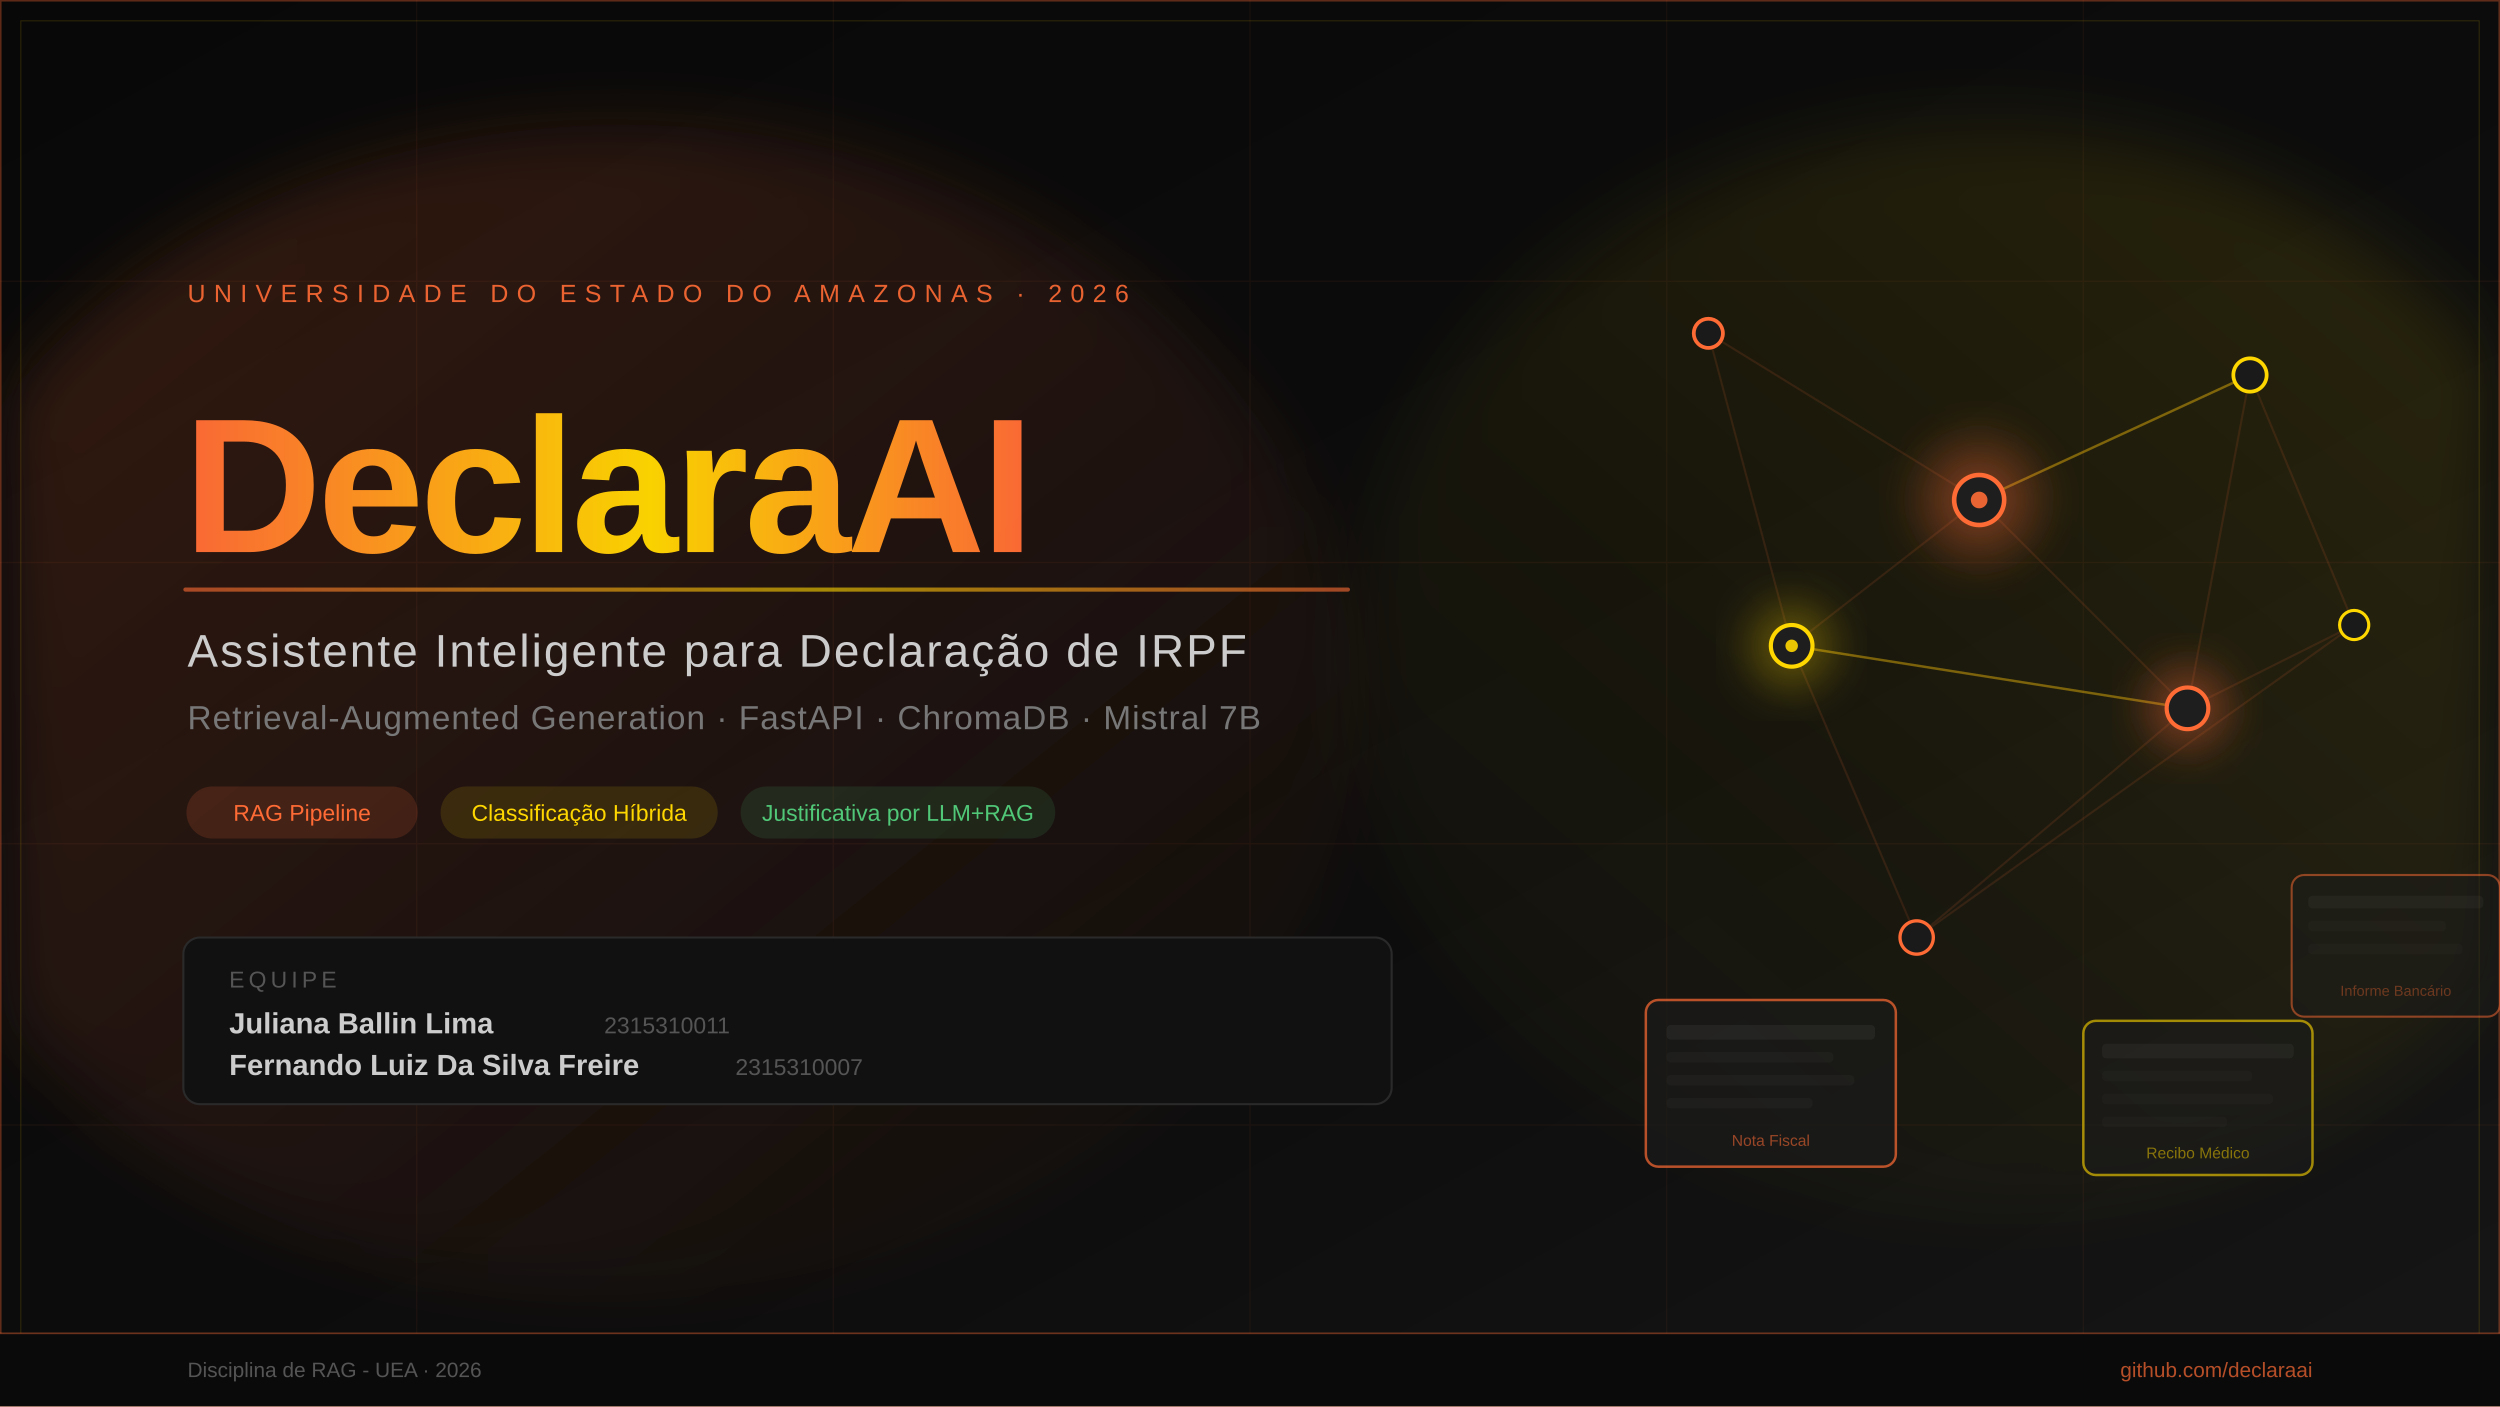
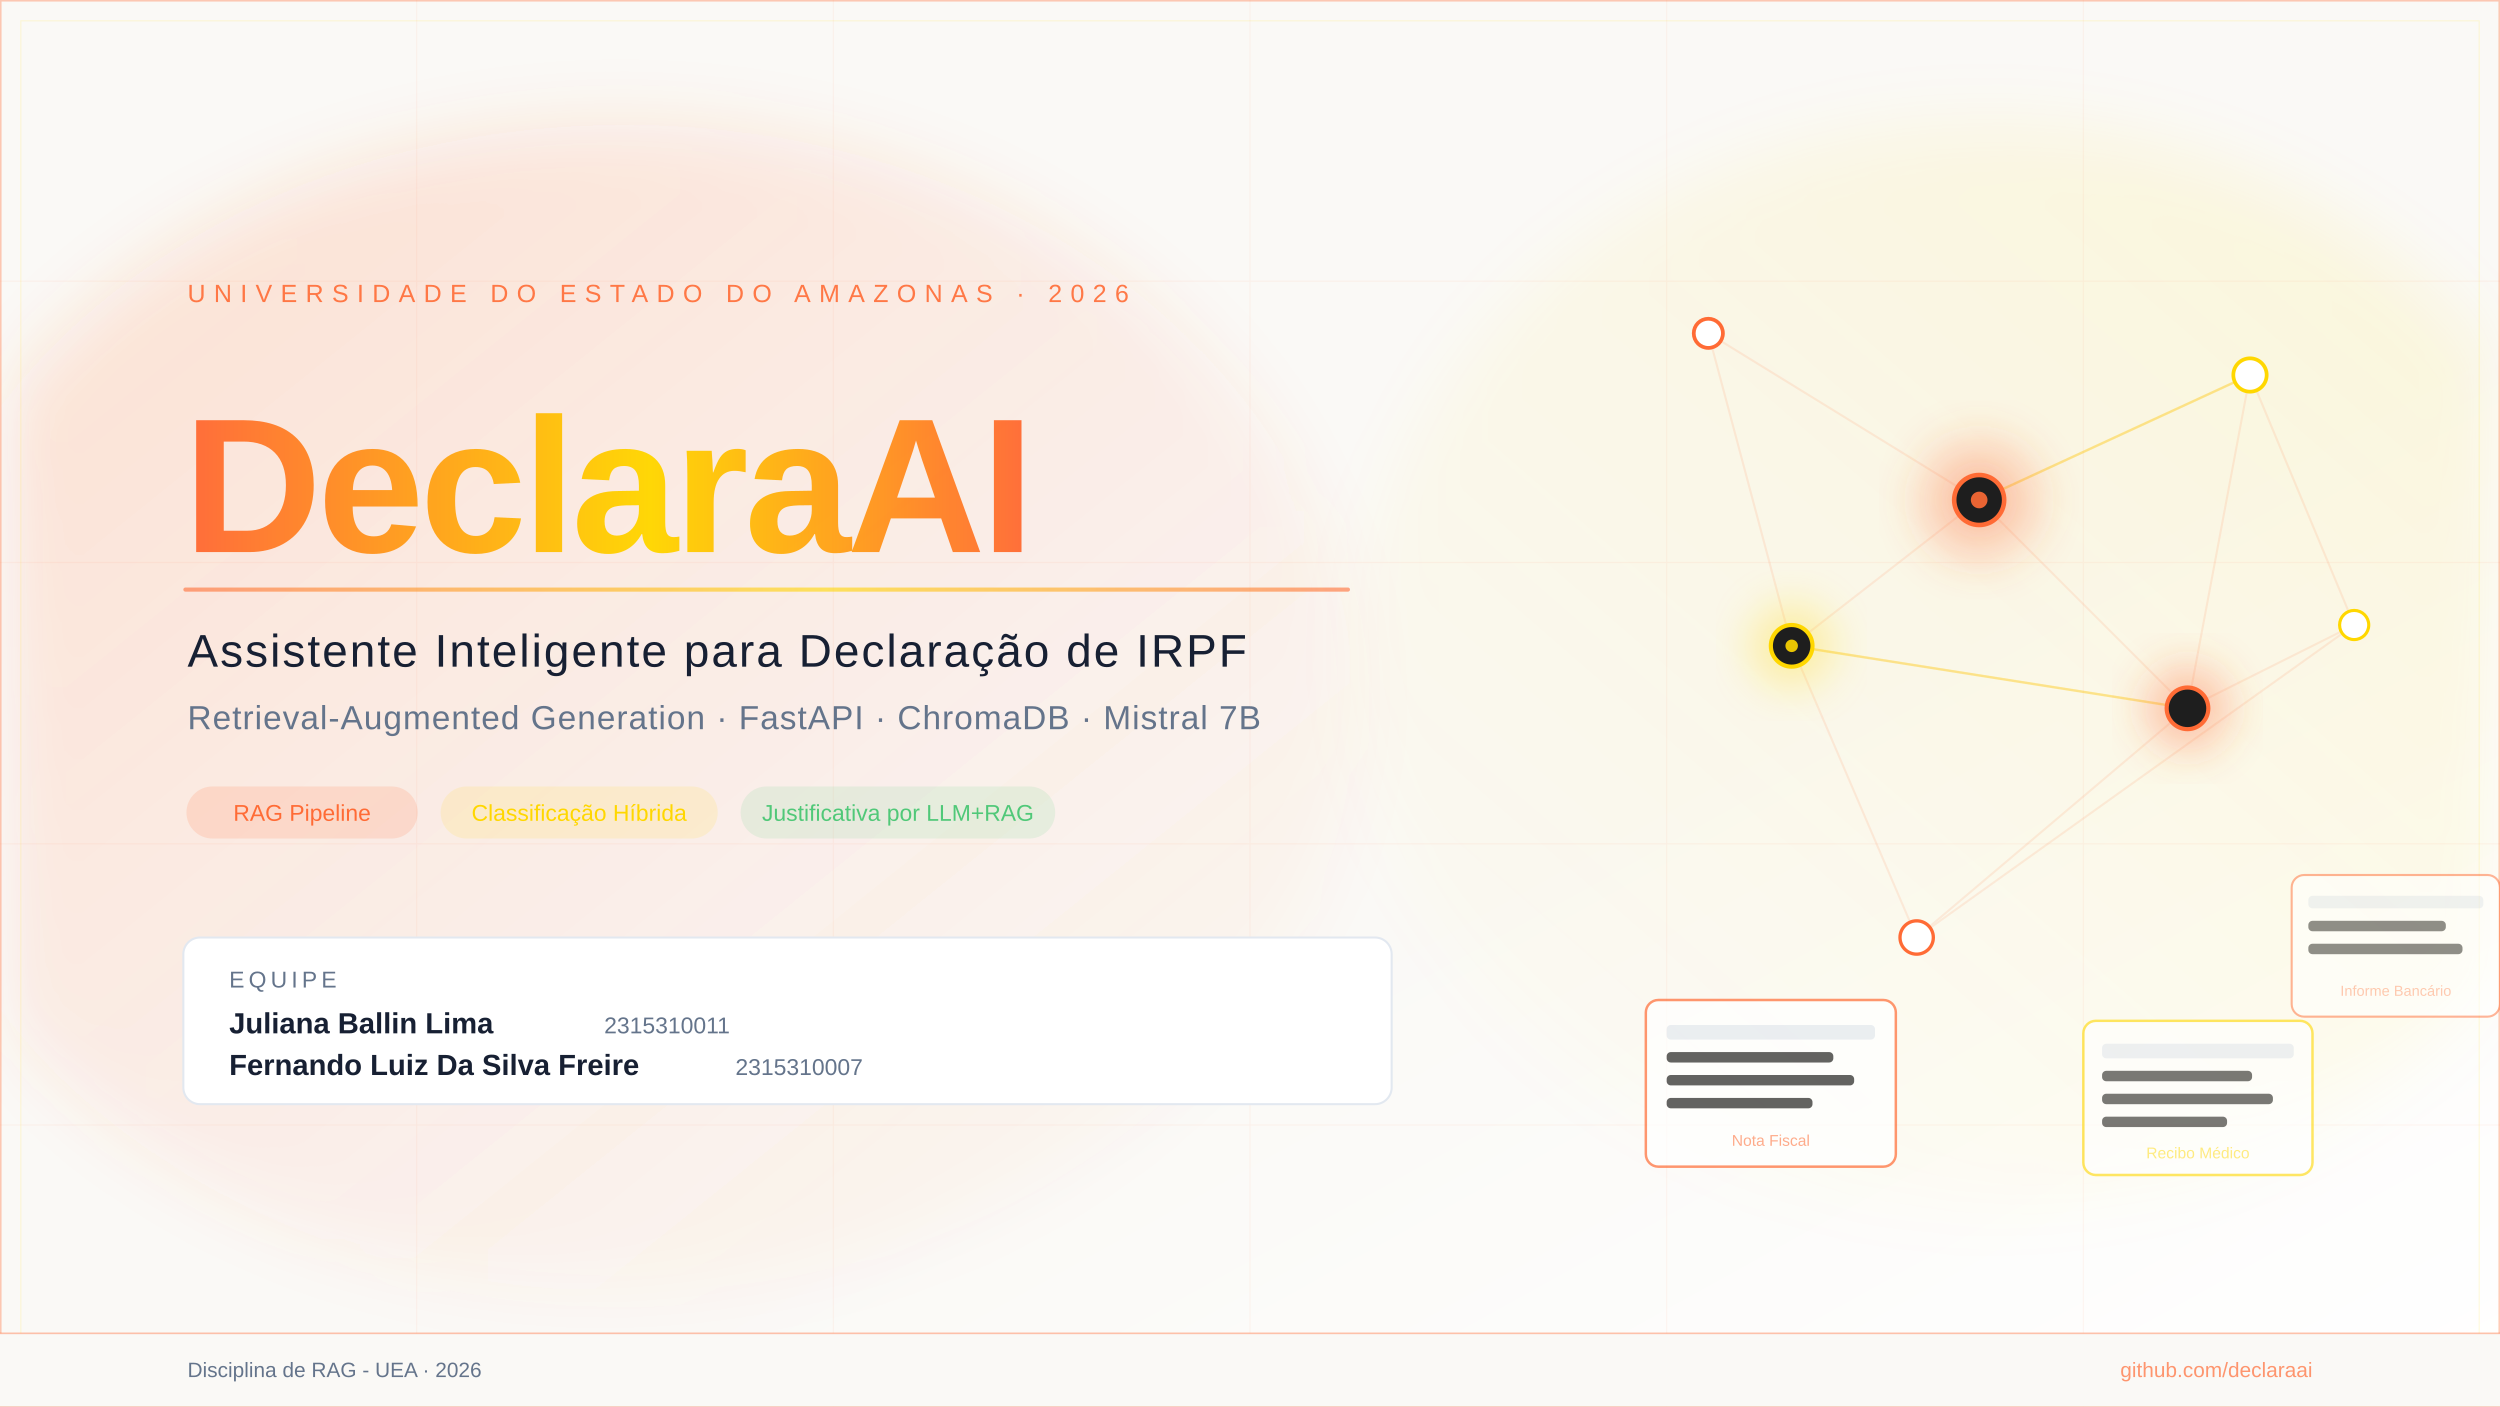
<svg xmlns="http://www.w3.org/2000/svg" viewBox="0 0 1200 675" width="1200" height="675">
  <defs>
    <linearGradient id="bgCover" x1="0%" y1="0%" x2="100%" y2="100%">
-       <stop offset="0%" style="stop-color:#080808" />
-       <stop offset="60%" style="stop-color:#0D0D0D" />
-       <stop offset="100%" style="stop-color:#161616" />
+       <stop offset="0%" style="stop-color:#FAF9F6" />
+       <stop offset="60%" style="stop-color:#FAF9F6" />
+       <stop offset="100%" style="stop-color:#FFFFFF" />
    </linearGradient>
    <linearGradient id="glowOrange" x1="0%" y1="0%" x2="100%" y2="100%">
      <stop offset="0%" style="stop-color:#FF6B35;stop-opacity:0.18" />
      <stop offset="100%" style="stop-color:#FF6B35;stop-opacity:0" />
    </linearGradient>
    <linearGradient id="glowYellow" x1="100%" y1="0%" x2="0%" y2="100%">
      <stop offset="0%" style="stop-color:#FFD700;stop-opacity:0.12" />
      <stop offset="100%" style="stop-color:#FFD700;stop-opacity:0" />
    </linearGradient>
    <linearGradient id="titleGrad" x1="0%" y1="0%" x2="100%" y2="0%">
      <stop offset="0%" style="stop-color:#FF6B35" />
      <stop offset="55%" style="stop-color:#FFD700" />
      <stop offset="100%" style="stop-color:#FF6B35" />
    </linearGradient>
    <radialGradient id="nodeGlow" cx="50%" cy="50%" r="50%">
      <stop offset="0%" style="stop-color:#FF6B35;stop-opacity:0.5" />
      <stop offset="100%" style="stop-color:#FF6B35;stop-opacity:0" />
    </radialGradient>
    <radialGradient id="nodeGlowY" cx="50%" cy="50%" r="50%">
      <stop offset="0%" style="stop-color:#FFD700;stop-opacity:0.4" />
      <stop offset="100%" style="stop-color:#FFD700;stop-opacity:0" />
    </radialGradient>
    <filter id="blur4">
      <feGaussianBlur stdDeviation="4" />
    </filter>
    <filter id="blur8">
      <feGaussianBlur stdDeviation="8" />
    </filter>
    <filter id="blur16">
      <feGaussianBlur stdDeviation="16" />
    </filter>
  </defs>
  <rect width="1200" height="675" fill="url(#bgCover)" />
  <ellipse cx="300" cy="340" rx="350" ry="280" fill="url(#glowOrange)" filter="url(#blur16)" />
  <ellipse cx="950" cy="320" rx="300" ry="260" fill="url(#glowYellow)" filter="url(#blur16)" />
  <g opacity="0.06" stroke="#FF6B35" stroke-width="0.6">
    <line x1="0" y1="135" x2="1200" y2="135" />
    <line x1="0" y1="270" x2="1200" y2="270" />
    <line x1="0" y1="405" x2="1200" y2="405" />
    <line x1="0" y1="540" x2="1200" y2="540" />
    <line x1="200" y1="0" x2="200" y2="675" />
    <line x1="400" y1="0" x2="400" y2="675" />
    <line x1="600" y1="0" x2="600" y2="675" />
    <line x1="800" y1="0" x2="800" y2="675" />
    <line x1="1000" y1="0" x2="1000" y2="675" />
  </g>
  <rect width="1200" height="675" fill="none" stroke="#FF6B35" stroke-width="1.5" opacity="0.35" />
  <rect x="10" y="10" width="1180" height="655" fill="none" stroke="#FFD700" stroke-width="0.5" opacity="0.15" />
  <g opacity="0.12" stroke="#FF6B35" stroke-width="1">
    <line x1="820" y1="160" x2="950" y2="240" />
    <line x1="950" y1="240" x2="1080" y2="180" />
    <line x1="1080" y1="180" x2="1050" y2="340" />
    <line x1="820" y1="160" x2="860" y2="310" />
    <line x1="860" y1="310" x2="1050" y2="340" />
    <line x1="950" y1="240" x2="860" y2="310" />
    <line x1="950" y1="240" x2="1050" y2="340" />
    <line x1="860" y1="310" x2="920" y2="450" />
    <line x1="1050" y1="340" x2="920" y2="450" />
    <line x1="1080" y1="180" x2="1130" y2="300" />
    <line x1="1130" y1="300" x2="1050" y2="340" />
    <line x1="1130" y1="300" x2="920" y2="450" />
  </g>
  <g opacity="0.35" stroke="#FFD700" stroke-width="1.2">
    <line x1="950" y1="240" x2="1080" y2="180" />
    <line x1="860" y1="310" x2="1050" y2="340" />
  </g>
  <circle cx="950" cy="240" r="40" fill="url(#nodeGlow)" filter="url(#blur8)" />
  <circle cx="860" cy="310" r="30" fill="url(#nodeGlowY)" filter="url(#blur8)" />
  <circle cx="1050" cy="340" r="30" fill="url(#nodeGlow)" filter="url(#blur8)" />
-   <circle cx="820" cy="160" r="7" fill="#1a1a1a" stroke="#FF6B35" stroke-width="1.8" />
+   <circle cx="820" cy="160" r="7" fill="#FFFFFF" stroke="#FF6B35" stroke-width="1.8" />
  <circle cx="950" cy="240" r="12" fill="#1e1e1e" stroke="#FF6B35" stroke-width="2.2" />
-   <circle cx="1080" cy="180" r="8" fill="#1a1a1a" stroke="#FFD700" stroke-width="1.8" />
+   <circle cx="1080" cy="180" r="8" fill="#FFFFFF" stroke="#FFD700" stroke-width="1.8" />
  <circle cx="860" cy="310" r="10" fill="#1e1e1e" stroke="#FFD700" stroke-width="2" />
  <circle cx="1050" cy="340" r="10" fill="#1e1e1e" stroke="#FF6B35" stroke-width="2" />
-   <circle cx="920" cy="450" r="8" fill="#1a1a1a" stroke="#FF6B35" stroke-width="1.6" />
-   <circle cx="1130" cy="300" r="7" fill="#1a1a1a" stroke="#FFD700" stroke-width="1.5" />
+   <circle cx="920" cy="450" r="8" fill="#FFFFFF" stroke="#FF6B35" stroke-width="1.6" />
+   <circle cx="1130" cy="300" r="7" fill="#FFFFFF" stroke="#FFD700" stroke-width="1.5" />
  <circle cx="950" cy="240" r="4" fill="#FF6B35" opacity="0.9" />
  <circle cx="860" cy="310" r="3" fill="#FFD700" opacity="0.9" />
  <g transform="translate(790,480)" opacity="0.7">
-     <rect width="120" height="80" rx="6" fill="#1a1a1a" stroke="#FF6B35" stroke-width="1.2" />
-     <rect x="10" y="12" width="100" height="7" rx="2" fill="#2a2a2a" />
+     <rect width="120" height="80" rx="6" fill="#FFFFFF" stroke="#FF6B35" stroke-width="1.2" />
+     <rect x="10" y="12" width="100" height="7" rx="2" fill="#E2E8F0" />
    <rect x="10" y="25" width="80" height="5" rx="2" fill="#222" />
    <rect x="10" y="36" width="90" height="5" rx="2" fill="#222" />
    <rect x="10" y="47" width="70" height="5" rx="2" fill="#222" />
    <text x="60" y="70" text-anchor="middle" font-family="'Segoe UI',Arial,sans-serif" font-size="7.5" fill="#FF6B35" opacity="0.8">Nota Fiscal</text>
  </g>
  <g transform="translate(1000,490)" opacity="0.6">
-     <rect width="110" height="74" rx="6" fill="#1a1a1a" stroke="#FFD700" stroke-width="1.2" />
-     <rect x="9" y="11" width="92" height="7" rx="2" fill="#2a2a2a" />
+     <rect width="110" height="74" rx="6" fill="#FFFFFF" stroke="#FFD700" stroke-width="1.2" />
+     <rect x="9" y="11" width="92" height="7" rx="2" fill="#E2E8F0" />
    <rect x="9" y="24" width="72" height="5" rx="2" fill="#222" />
    <rect x="9" y="35" width="82" height="5" rx="2" fill="#222" />
    <rect x="9" y="46" width="60" height="5" rx="2" fill="#222" />
    <text x="55" y="66" text-anchor="middle" font-family="'Segoe UI',Arial,sans-serif" font-size="7.5" fill="#FFD700" opacity="0.8">Recibo Médico</text>
  </g>
  <g transform="translate(1100,420)" opacity="0.5">
-     <rect width="100" height="68" rx="6" fill="#1a1a1a" stroke="#FF6B35" stroke-width="1" />
-     <rect x="8" y="10" width="84" height="6" rx="2" fill="#2a2a2a" />
+     <rect width="100" height="68" rx="6" fill="#FFFFFF" stroke="#FF6B35" stroke-width="1" />
+     <rect x="8" y="10" width="84" height="6" rx="2" fill="#E2E8F0" />
    <rect x="8" y="22" width="66" height="5" rx="2" fill="#222" />
    <rect x="8" y="33" width="74" height="5" rx="2" fill="#222" />
    <text x="50" y="58" text-anchor="middle" font-family="'Segoe UI',Arial,sans-serif" font-size="7" fill="#FF6B35" opacity="0.7">Informe Bancário</text>
  </g>
  <text x="90" y="145" font-family="'Segoe UI',Arial,sans-serif" font-size="12" font-weight="400" fill="#FF6B35" letter-spacing="4" opacity="0.9">UNIVERSIDADE DO ESTADO DO AMAZONAS · 2026</text>
  <text x="88" y="265" font-family="'Segoe UI',Arial,sans-serif" font-size="92" font-weight="800" fill="url(#titleGrad)" letter-spacing="-2" opacity="0.97">DeclaraAI</text>
  <rect x="88" y="282" width="560" height="2" rx="1" fill="url(#titleGrad)" opacity="0.6" />
-   <text x="90" y="320" font-family="'Segoe UI',Arial,sans-serif" font-size="22" font-weight="300" fill="#ccc" letter-spacing="1">Assistente Inteligente para Declaração de IRPF</text>
-   <text x="90" y="350" font-family="'Segoe UI',Arial,sans-serif" font-size="16" font-weight="300" fill="#777" letter-spacing="0.5">Retrieval-Augmented Generation · FastAPI · ChromaDB · Mistral 7B</text>
+   <text x="90" y="320" font-family="'Segoe UI',Arial,sans-serif" font-size="22" font-weight="300" fill="#172033" letter-spacing="1">Assistente Inteligente para Declaração de IRPF</text>
+   <text x="90" y="350" font-family="'Segoe UI',Arial,sans-serif" font-size="16" font-weight="300" fill="#64748B" letter-spacing="0.5">Retrieval-Augmented Generation · FastAPI · ChromaDB · Mistral 7B</text>
  <rect x="90" y="378" width="110" height="24" rx="12" fill="#FF6B35" opacity="0.15" stroke="#FF6B35" stroke-width="1" />
  <text x="145" y="394" text-anchor="middle" font-family="'Segoe UI',Arial,sans-serif" font-size="11" fill="#FF6B35">RAG Pipeline</text>
  <rect x="212" y="378" width="132" height="24" rx="12" fill="#FFD700" opacity="0.12" stroke="#FFD700" stroke-width="1" />
  <text x="278" y="394" text-anchor="middle" font-family="'Segoe UI',Arial,sans-serif" font-size="11" fill="#FFD700">Classificação Híbrida</text>
  <rect x="356" y="378" width="150" height="24" rx="12" fill="#50C878" opacity="0.12" stroke="#50C878" stroke-width="1" />
  <text x="431" y="394" text-anchor="middle" font-family="'Segoe UI',Arial,sans-serif" font-size="11" fill="#50C878">Justificativa por LLM+RAG</text>
-   <rect x="88" y="450" width="580" height="80" rx="8" fill="#111" stroke="#2a2a2a" stroke-width="1" />
-   <text x="110" y="474" font-family="'Segoe UI',Arial,sans-serif" font-size="11" fill="#555" letter-spacing="2">EQUIPE</text>
-   <text x="110" y="496" font-family="'Segoe UI',Arial,sans-serif" font-size="14" font-weight="600" fill="#ccc">Juliana Ballin Lima</text>
-   <text x="110" y="496" font-family="'Segoe UI',Arial,sans-serif" font-size="11" fill="#555" dx="180">2315310011</text>
-   <text x="110" y="516" font-family="'Segoe UI',Arial,sans-serif" font-size="14" font-weight="600" fill="#ccc">Fernando Luiz Da Silva Freire</text>
-   <text x="110" y="516" font-family="'Segoe UI',Arial,sans-serif" font-size="11" fill="#555" dx="243">2315310007</text>
-   <rect x="0" y="640" width="1200" height="35" fill="#0a0a0a" />
+   <rect x="88" y="450" width="580" height="80" rx="8" fill="#FFFFFF" stroke="#E2E8F0" stroke-width="1" />
+   <text x="110" y="474" font-family="'Segoe UI',Arial,sans-serif" font-size="11" fill="#64748B" letter-spacing="2">EQUIPE</text>
+   <text x="110" y="496" font-family="'Segoe UI',Arial,sans-serif" font-size="14" font-weight="600" fill="#172033">Juliana Ballin Lima</text>
+   <text x="110" y="496" font-family="'Segoe UI',Arial,sans-serif" font-size="11" fill="#64748B" dx="180">2315310011</text>
+   <text x="110" y="516" font-family="'Segoe UI',Arial,sans-serif" font-size="14" font-weight="600" fill="#172033">Fernando Luiz Da Silva Freire</text>
+   <text x="110" y="516" font-family="'Segoe UI',Arial,sans-serif" font-size="11" fill="#64748B" dx="243">2315310007</text>
+   <rect x="0" y="640" width="1200" height="35" fill="#FAF9F6" />
  <line x1="0" y1="640" x2="1200" y2="640" stroke="#FF6B35" stroke-width="0.8" opacity="0.4" />
-   <text x="90" y="661" font-family="'Segoe UI',Arial,sans-serif" font-size="10" fill="#555">Disciplina de RAG - UEA · 2026</text>
+   <text x="90" y="661" font-family="'Segoe UI',Arial,sans-serif" font-size="10" fill="#64748B">Disciplina de RAG - UEA · 2026</text>
  <text x="1110" y="661" text-anchor="end" font-family="'Segoe UI',Arial,sans-serif" font-size="10" fill="#FF6B35" opacity="0.7">github.com/declaraai</text>
</svg>
